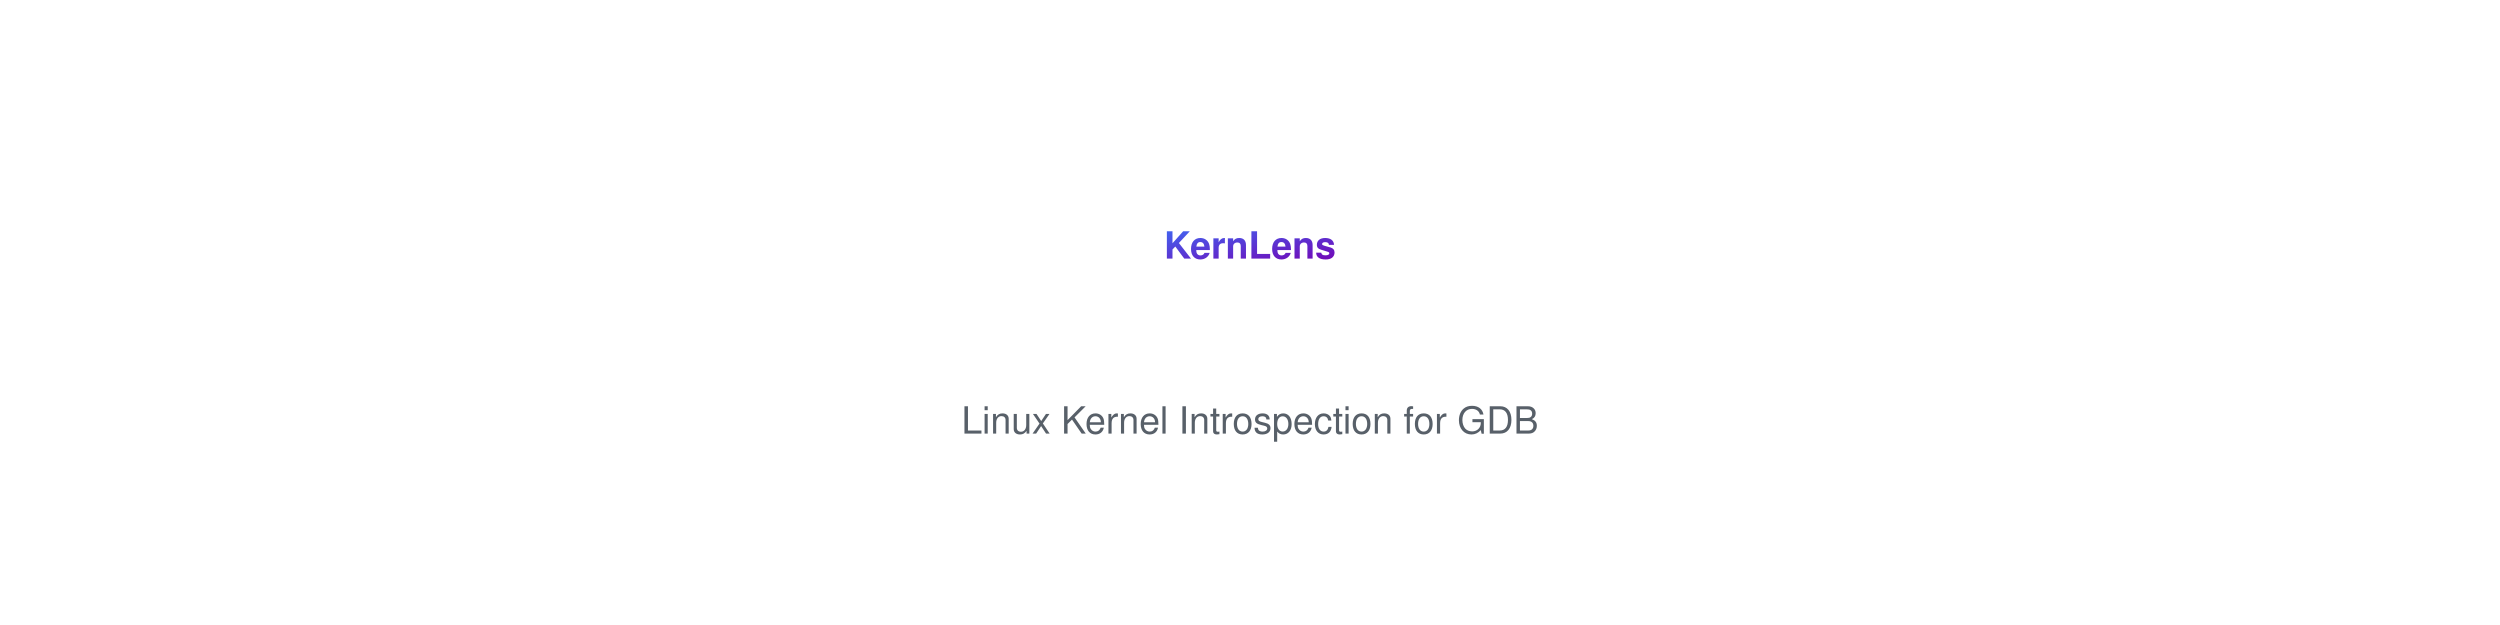
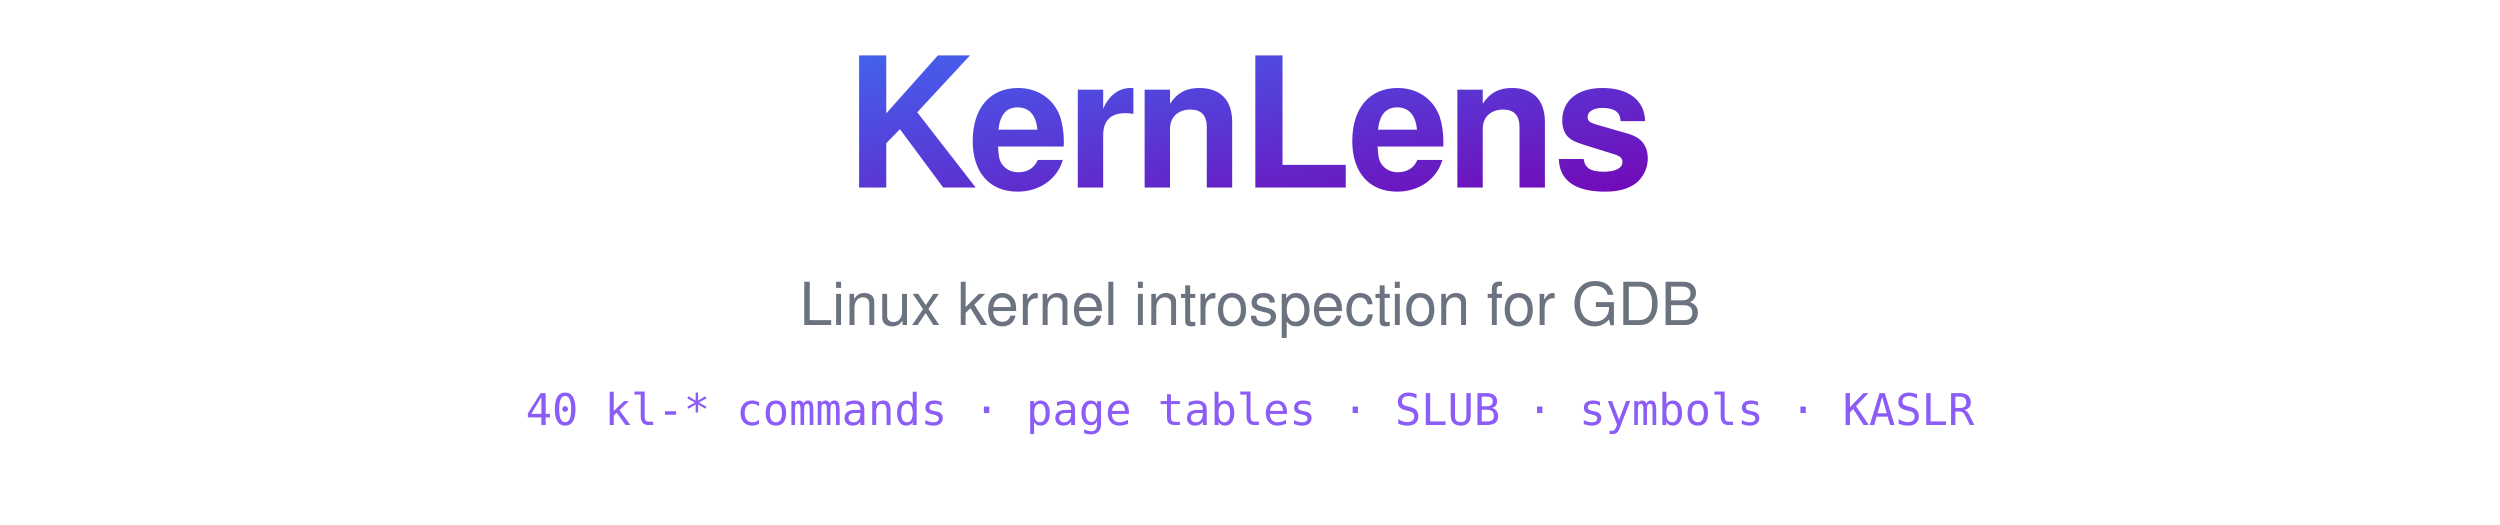
- <svg xmlns="http://www.w3.org/2000/svg" viewBox="0 0 800 200" preserveAspectRatio="xMidYMid meet" width="100%" role="img" aria-labelledby="banner-title banner-desc">
+ <svg xmlns="http://www.w3.org/2000/svg" viewBox="0 0 800 168" preserveAspectRatio="xMidYMid meet" width="100%" role="img" aria-labelledby="banner-title banner-desc">
  <defs>
-     <linearGradient id="title-gradient" x1="0%" y1="0%" x2="100%" y2="100%">
+     <linearGradient id="wordmark" x1="0%" y1="0%" x2="100%" y2="100%">
      <stop offset="0%" stop-color="#4361ee" />
      <stop offset="100%" stop-color="#7209b7" />
    </linearGradient>
    <style>
            text {
-                 font-family: '-apple-system', 'BlinkMacSystemFont', 'Segoe UI', Helvetica, Arial, sans-serif;
+                 font-family: -apple-system, BlinkMacSystemFont, "Segoe UI",
+                     Helvetica, Arial, sans-serif;
+                 text-anchor: middle;
+             }
+             .wordmark {
+                 font-size: 58px;
                font-weight: 800;
-                 text-anchor: middle;
-                 dominant-baseline: central;
+                 letter-spacing: -1px;
+                 fill: url(#wordmark);
            }
-             .subtitle {
-                 fill: #586069;
+             /* Not the old grey: GitHub renders this image on light
+                #ffffff and on dark #0d1117, and #6b7280 clears 4.5:1 on
+                both (4.8:1 and 4.9:1).  A single-file banner cannot swap
+                colours per theme, so the fill has to work in both places.
+                (No angle brackets in these comments: this is XML text, and
+                a raw one would be parsed as the start of a tag.) */
+             .tagline {
+                 font-size: 19px;
                font-weight: 500;
+                 fill: #6b7280;
+             }
+             /* The one piece of information the old banner lacked: what the
+                tool actually gives you.  Monospace because the commands are
+                typed, and #8b5cf6 reads on both themes. */
+             .surface {
+                 font-family: ui-monospace, SFMono-Regular, "SF Mono", Menlo,
+                     Consolas, monospace;
+                 font-size: 14px;
+                 font-weight: 500;
+                 fill: #8b5cf6;
            }
        </style>
  </defs>
-   <text x="50%" y="40%" font-size="3.4rem" fill="url(#title-gradient)">
-         KernLens
-     </text>
-   <text class="subtitle" x="50%" y="68%" font-size="1.2rem">
-         Linux Kernel Introspection for GDB
-     </text>
+   <text class="wordmark" x="50%" y="60">KernLens</text>
+   <text class="tagline" x="50%" y="104">Linux kernel introspection for GDB</text>
+   <text class="surface" x="50%" y="136">40 kl-* commands · page tables · SLUB · symbols · KASLR</text>
</svg>
